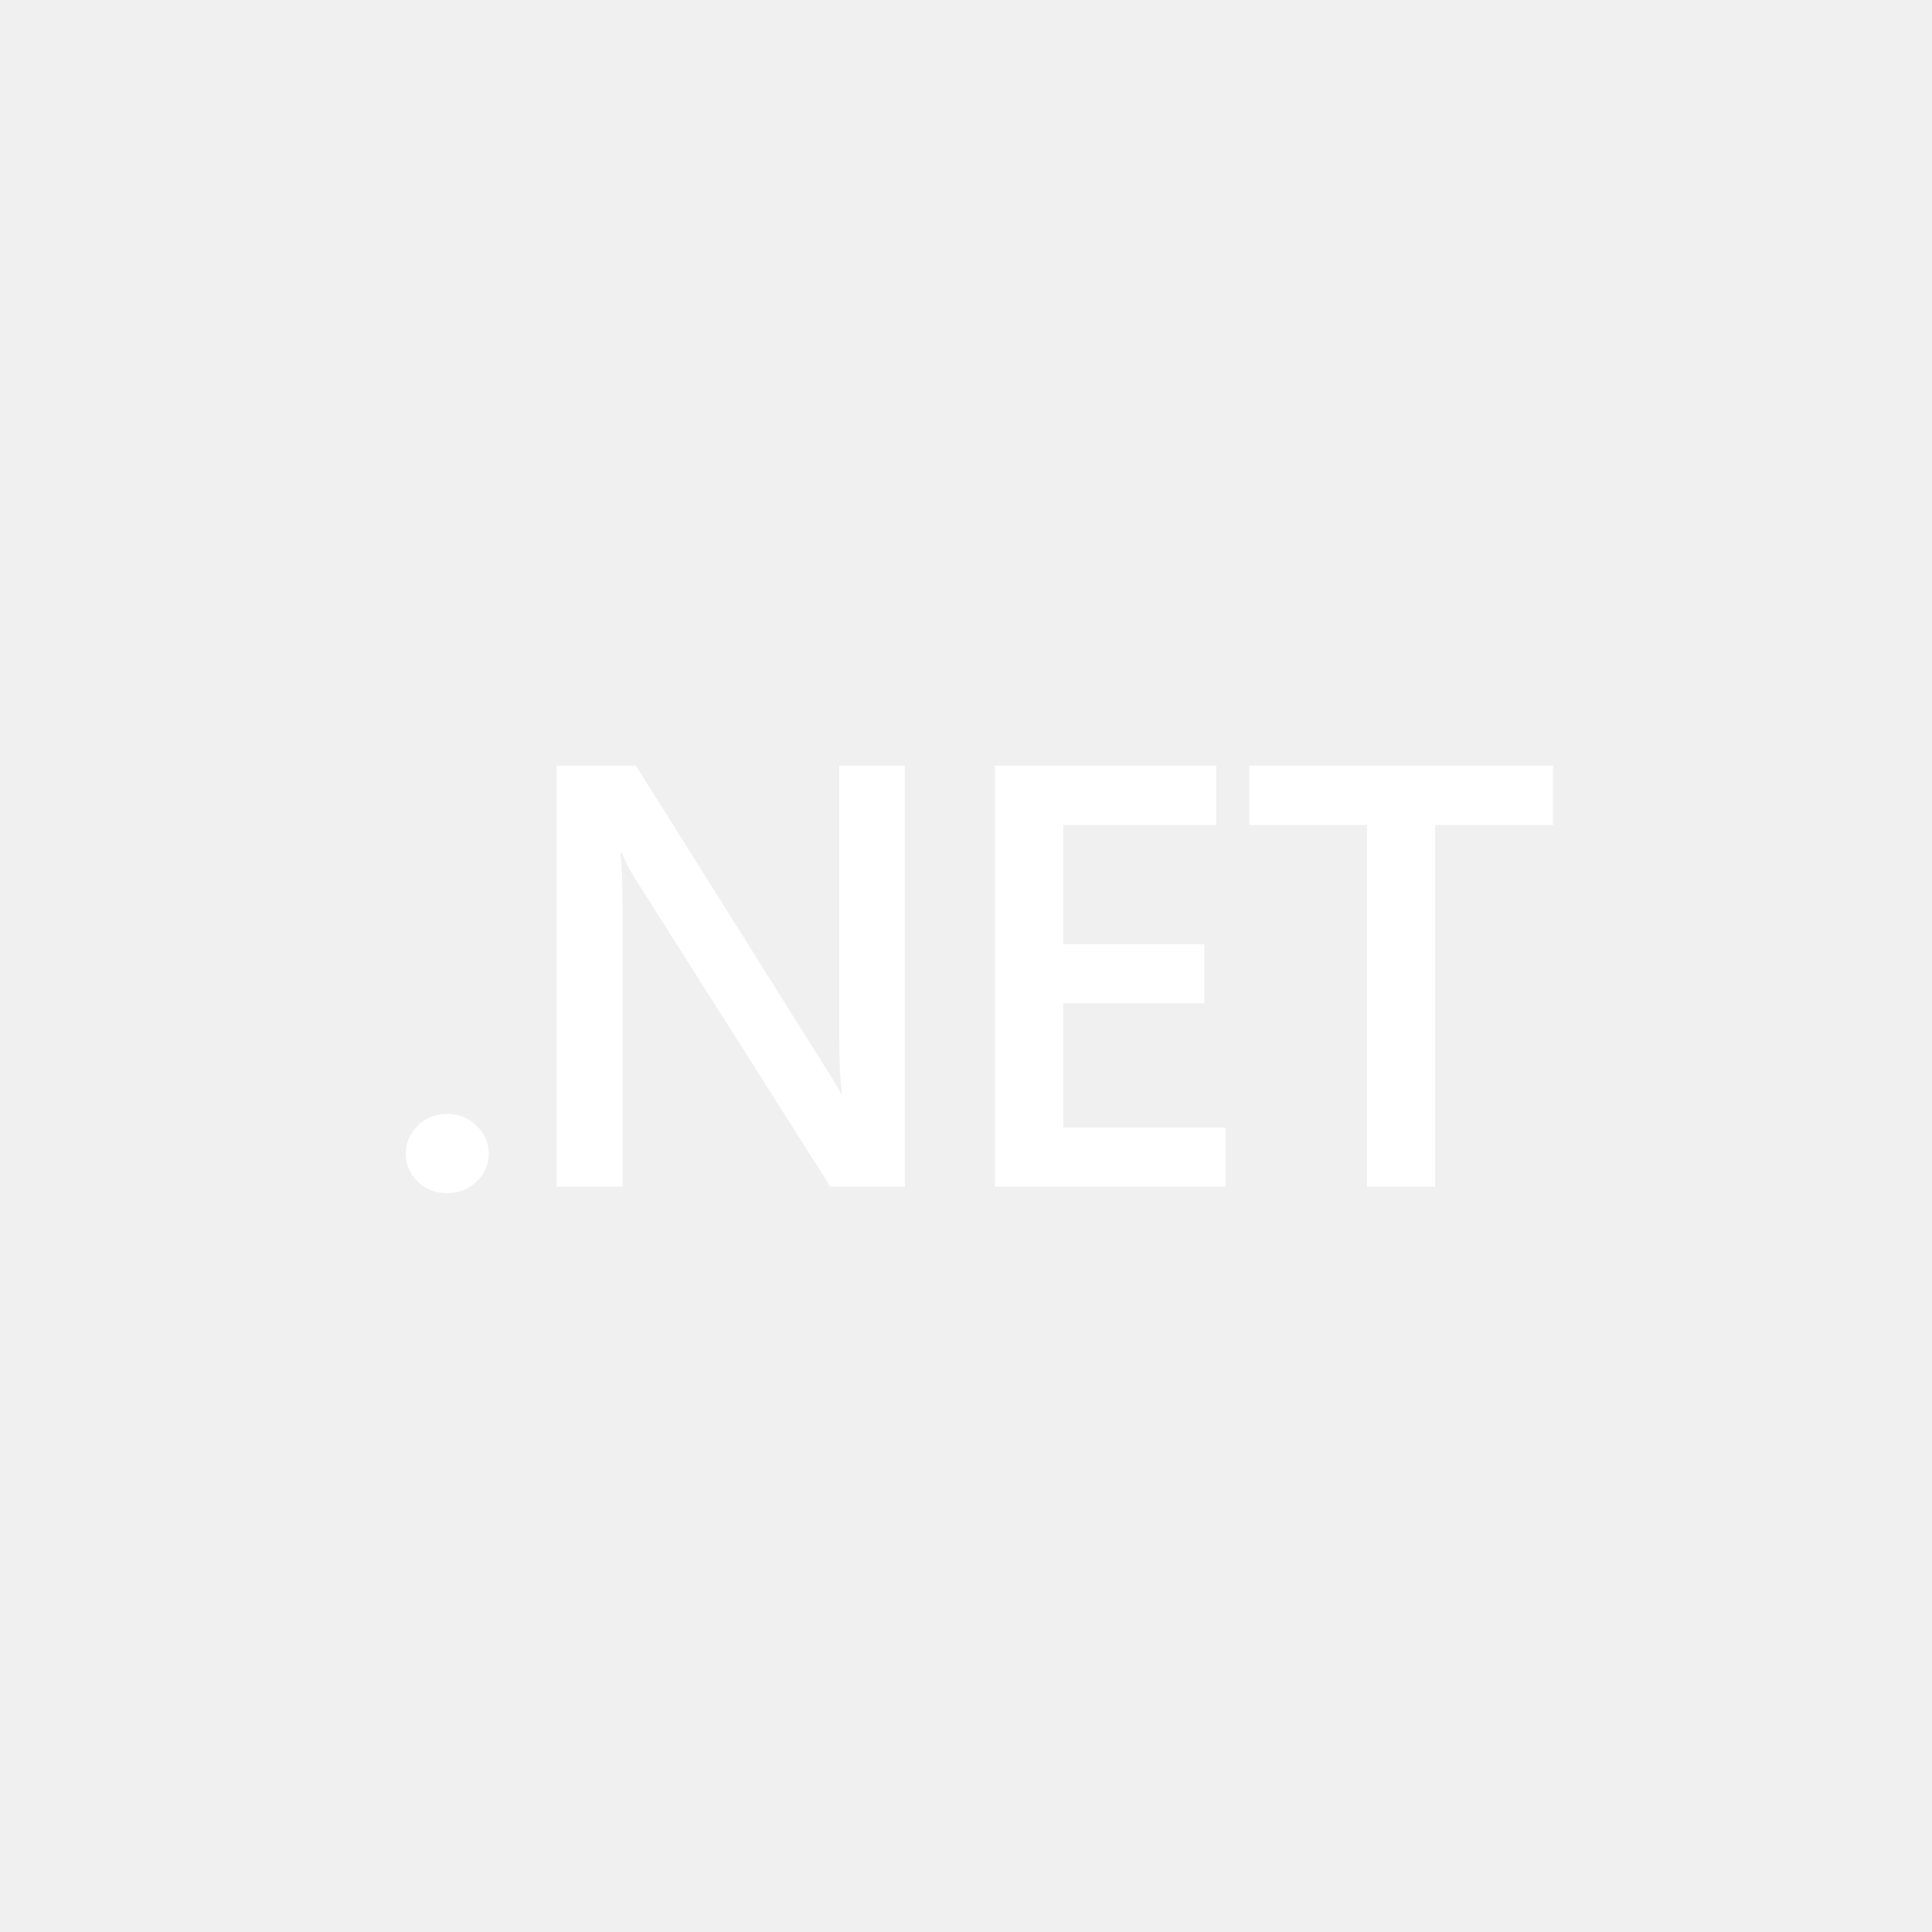
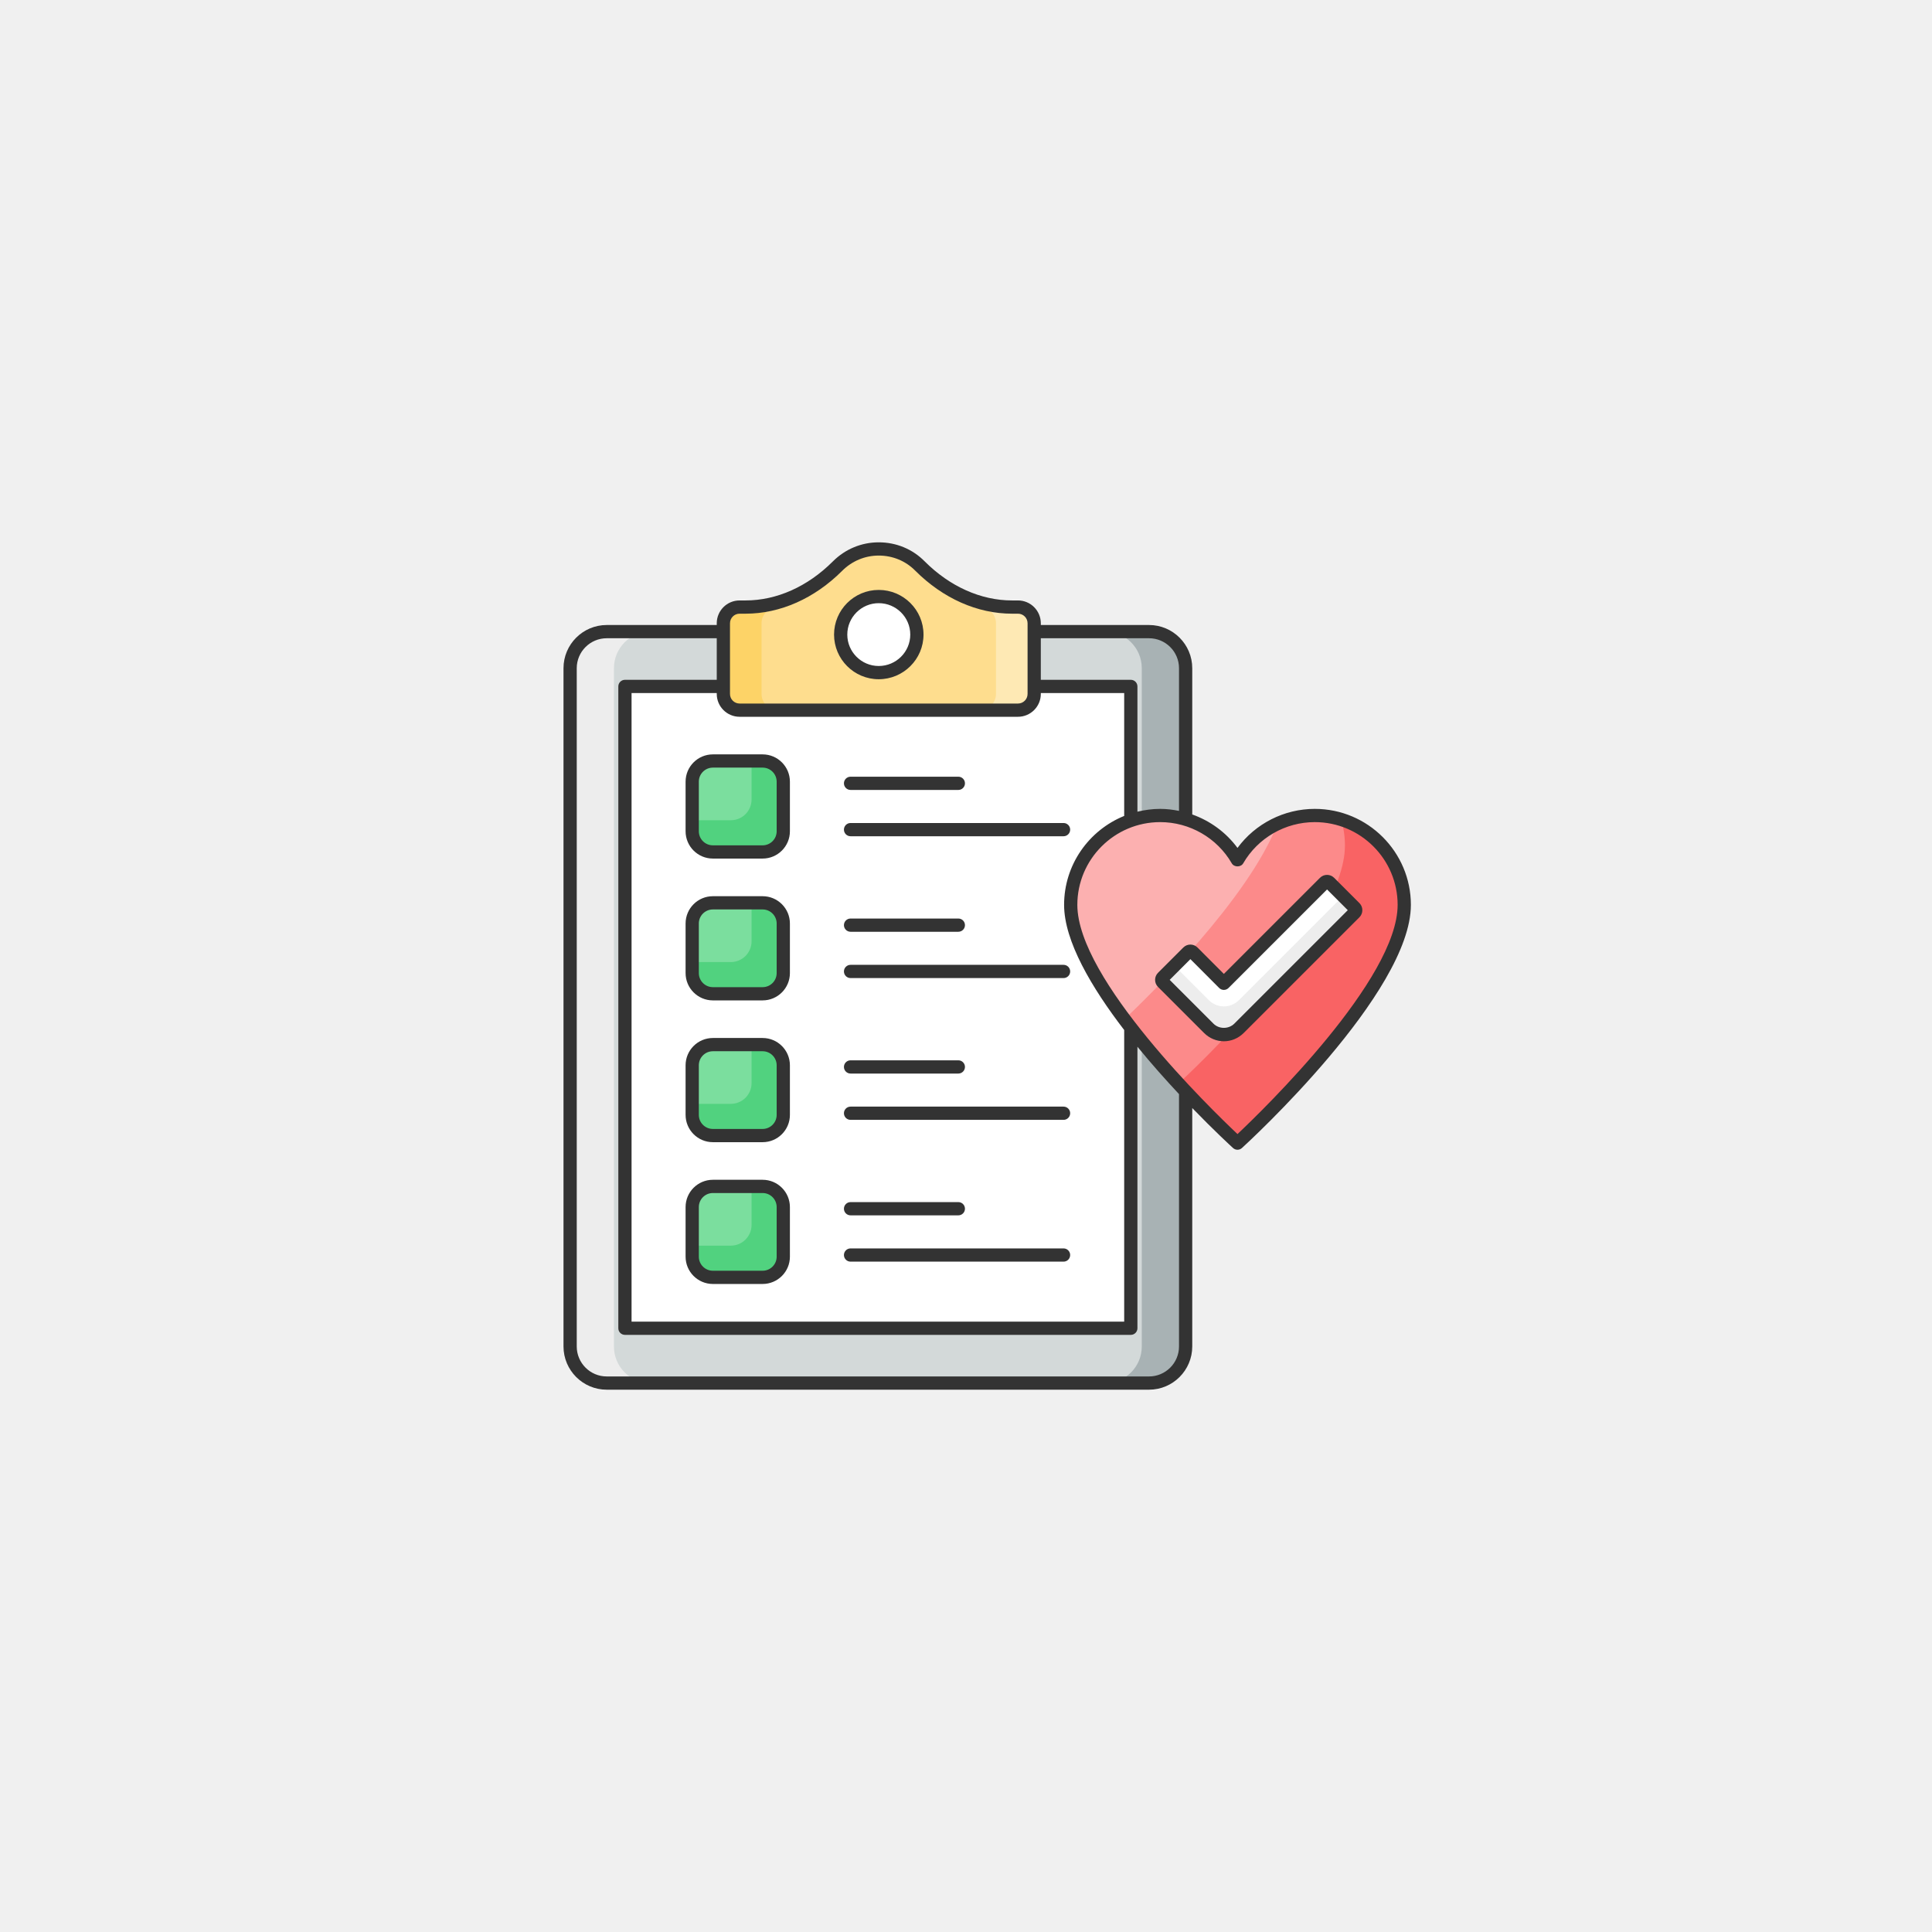
- <svg xmlns="http://www.w3.org/2000/svg" width="456" height="456" viewBox="0 0 456 456" version="1.1" xml:space="preserve" style="fill-rule:evenodd;clip-rule:evenodd;stroke-linejoin:round;stroke-miterlimit:2;">
-   <path d="m 105.5,281.609 c -2.703,0 -5.001,-0.9 -6.893,-2.702 -1.892,-1.848 -2.838,-4.042 -2.838,-6.582 0,-2.587 0.946,-4.804 2.838,-6.652 1.892,-1.848 4.19,-2.772 6.893,-2.772 2.748,0 5.068,0.924 6.96,2.772 1.937,1.848 2.906,4.064 2.906,6.652 0,2.54 -0.968,4.734 -2.906,6.582 -1.892,1.802 -4.212,2.702 -6.96,2.702 z" style="fill:#ffffff;fill-rule:nonzero;stroke-width:0.838" />
-   <path d="M 213.561,280.084 H 195.99 L 149.7,207.054 c -1.171,-1.848 -2.14,-3.765 -2.906,-5.751 h -0.406 c 0.361,2.125 0.541,6.675 0.541,13.65 v 65.132 h -15.543 v -99.36 h 18.719 l 44.737,71.298 c 1.892,2.957 3.109,4.989 3.649,6.098 h 0.27 c -0.45,-2.632 -0.676,-7.09 -0.676,-13.373 v -64.023 h 15.476 z" style="fill:#ffffff;fill-rule:nonzero;stroke-width:0.838" />
-   <path d="m 289.251,280.084 h -54.401 v -99.36 h 52.238 v 13.997 h -36.154 v 28.131 h 33.316 v 13.927 h -33.316 v 29.378 h 38.316 z" style="fill:#ffffff;fill-rule:nonzero;stroke-width:0.838" />
-   <path d="M 366.565,194.721 H 338.722 v 85.363 h -16.084 v -85.363 h -27.775 v -13.997 h 71.701 z" style="fill:#ffffff;fill-rule:nonzero;stroke-width:0.838" />
+ <svg xmlns="http://www.w3.org/2000/svg" width="100%" height="100%" viewBox="0 0 456 456" version="1.1" xml:space="preserve" style="fill-rule:evenodd;clip-rule:evenodd;stroke-linejoin:round;stroke-miterlimit:2">
+   <g transform="matrix(.39063 0 0 .39063 133 128)">
+     <g id="_x30_18_Wishlist">
+       <path d="M375.902 76.077v409.802c0 12.239-9.876 22.115-22.115 22.115H26.116c-12.239 0-22.115-9.875-22.115-22.115V76.077c0-12.239 9.876-22.115 22.115-22.115h327.671c12.239 0 22.115 9.875 22.115 22.115Z" style="fill:#d3d9d9;fill-rule:nonzero" />
+       <path d="M52.591 508.025h-26.5c-12.193 0-22.11-9.917-22.11-22.11V76.059c0-12.193 9.917-22.111 22.11-22.111h26.5c-12.275 0-22.112 9.917-22.112 22.111v409.855c-.001 12.194 9.837 22.111 22.112 22.111Z" style="fill:#ededed;fill-rule:nonzero" />
+       <path d="M375.902 76.06v409.855c0 12.193-9.917 22.11-22.11 22.11h-26.5c12.275 0 22.112-9.917 22.112-22.11V76.06c0-12.193-9.838-22.111-22.112-22.111h26.5c12.193 0 22.11 9.917 22.11 22.111Z" style="fill:#a8b2b4;fill-rule:nonzero" />
+       <path style="fill:#fff" d="M37.124 87.081h305.653v387.792H37.124z" />
+       <path d="M284.403 48.911v42.71c0 5.402-4.389 9.792-9.791 9.792H106.388c-5.402 0-9.792-4.389-9.792-9.792v-42.71c0-5.402 4.389-9.791 9.792-9.791h3.63c21.186 0 40.6-9.792 55.54-24.731 6.415-6.415 15.193-10.382 24.901-10.382 9.79 0 18.569 3.883 24.9 10.298 15.025 15.024 34.439 24.816 55.624 24.816h3.63c5.401-.001 9.79 4.387 9.79 9.79Z" style="fill:#fedd8e;fill-rule:nonzero" />
+       <path d="M129.408 39.154h1.582v-3.339c-6.73 2.113-13.753 3.339-21.011 3.339h-3.576c-5.446 0-9.836 4.39-9.836 9.755v42.676a9.818 9.818 0 0 0 9.836 9.836h23.005c-5.364 0-9.754-4.39-9.754-9.836V48.909c-.001-5.365 4.389-9.755 9.754-9.755Z" style="fill:#fdd367;fill-rule:nonzero" />
+       <path d="M251.562 39.154h-1.582v-3.339c6.73 2.113 13.753 3.339 21.011 3.339h3.576c5.446 0 9.836 4.39 9.836 9.755v42.676a9.818 9.818 0 0 1-9.836 9.836h-23.005c5.364 0 9.754-4.39 9.754-9.836V48.909c0-5.365-4.389-9.755-9.754-9.755Z" style="fill:#fee9b4;fill-rule:nonzero" />
+       <path d="M213.523 55.747c0 12.687-10.291 22.979-23.066 22.979-12.688 0-22.98-10.292-22.98-22.979s10.292-22.979 22.98-22.979c12.775.001 23.066 10.292 23.066 22.979Z" style="fill:#fff;fill-rule:nonzero" />
+       <path d="M190.456 82.728c-14.879 0-26.982-12.102-26.982-26.982 0-14.876 12.102-26.978 26.982-26.978 14.926 0 27.067 12.102 27.067 26.978.001 14.88-12.14 26.982-27.067 26.982Zm0-45.958c-10.465 0-18.981 8.512-18.981 18.977s8.516 18.981 18.981 18.981c10.512 0 19.067-8.516 19.067-18.981 0-10.465-8.554-18.977-19.067-18.977ZM302.137 434.631H173.445c-2.211 0-4-1.789-4-4 0-2.211 1.789-4 4-4h128.692c2.211 0 4 1.789 4 4 0 2.212-1.789 4-4 4ZM238.568 406.655h-65.124c-2.211 0-4-1.789-4-4 0-2.211 1.789-4 4-4h65.124c2.211 0 4 1.789 4 4 0 2.211-1.789 4-4 4Z" style="fill:#333;fill-rule:nonzero" />
+       <path d="M132.799 401.655v29.98c0 6.895-5.59 12.485-12.485 12.485H90.252c-6.895 0-12.485-5.59-12.485-12.485v-29.98c0-6.896 5.59-12.485 12.485-12.485h30.062c6.895-.001 12.485 5.589 12.485 12.485Z" style="fill:#7bde9e;fill-rule:nonzero" />
+       <path d="M132.821 401.628v29.995c0 6.909-5.608 12.518-12.519 12.518H90.226c-6.91 0-12.437-5.609-12.437-12.518v-6.666h23.331c6.908 0 12.517-5.609 12.517-12.518V389.19h6.666c6.91 0 12.518 5.608 12.518 12.438Z" style="fill:#51d27f;fill-rule:nonzero" />
+       <path d="M120.313 448.12h-30.06c-9.09 0-16.485-7.395-16.485-16.485v-29.982c0-9.09 7.395-16.485 16.485-16.485h30.06c9.09 0 16.485 7.395 16.485 16.485v29.982c0 9.09-7.395 16.485-16.485 16.485Zm-30.06-54.95c-4.68 0-8.485 3.805-8.485 8.485v29.982c0 4.68 3.805 8.485 8.485 8.485h30.06c4.68 0 8.485-3.805 8.485-8.485v-29.982c0-4.68-3.805-8.485-8.485-8.485h-30.06ZM302.137 348.961H173.445c-2.211 0-4-1.789-4-4 0-2.211 1.789-4 4-4h128.692c2.211 0 4 1.789 4 4 0 2.211-1.789 4-4 4ZM238.568 320.984h-65.124c-2.211 0-4-1.789-4-4 0-2.211 1.789-4 4-4h65.124c2.211 0 4 1.789 4 4 0 2.21-1.789 4-4 4Z" style="fill:#333;fill-rule:nonzero" />
+       <path d="M132.799 315.983v29.98c0 6.895-5.59 12.485-12.485 12.485H90.252c-6.895 0-12.485-5.59-12.485-12.485v-29.98c0-6.895 5.59-12.485 12.485-12.485h30.062c6.895 0 12.485 5.59 12.485 12.485Z" style="fill:#7bde9e;fill-rule:nonzero" />
+       <path d="M132.821 315.956v29.995c0 6.909-5.608 12.518-12.519 12.518H90.226c-6.91 0-12.437-5.609-12.437-12.518v-6.666h23.331c6.908 0 12.517-5.609 12.517-12.518v-23.249h6.666c6.91.001 12.518 5.61 12.518 12.438Z" style="fill:#51d27f;fill-rule:nonzero" />
+       <path d="M120.313 362.45h-30.06c-9.09 0-16.485-7.395-16.485-16.485v-29.982c0-9.09 7.395-16.485 16.485-16.485h30.06c9.09 0 16.485 7.395 16.485 16.485v29.982c0 9.09-7.395 16.485-16.485 16.485Zm-30.06-54.951c-4.68 0-8.485 3.805-8.485 8.485v29.982c0 4.68 3.805 8.485 8.485 8.485h30.06c4.68 0 8.485-3.805 8.485-8.485v-29.982c0-4.68-3.805-8.485-8.485-8.485h-30.06ZM302.137 263.29H173.445c-2.211 0-4-1.789-4-4 0-2.211 1.789-4 4-4h128.692c2.211 0 4 1.789 4 4 0 2.211-1.789 4-4 4ZM238.568 235.312h-65.124c-2.211 0-4-1.789-4-4 0-2.211 1.789-4 4-4h65.124c2.211 0 4 1.789 4 4 0 2.211-1.789 4-4 4Z" style="fill:#333;fill-rule:nonzero" />
+       <path d="M132.799 230.311v29.98c0 6.895-5.59 12.485-12.485 12.485H90.252c-6.895 0-12.485-5.59-12.485-12.485v-29.98c0-6.895 5.59-12.485 12.485-12.485h30.062c6.895 0 12.485 5.59 12.485 12.485Z" style="fill:#7bde9e;fill-rule:nonzero" />
+       <path d="M132.821 230.284v29.995c0 6.909-5.608 12.518-12.519 12.518H90.226c-6.91 0-12.437-5.609-12.437-12.518v-6.666h23.331c6.908 0 12.517-5.609 12.517-12.518v-23.249h6.666c6.91.001 12.518 5.61 12.518 12.438Z" style="fill:#51d27f;fill-rule:nonzero" />
+       <path d="M120.313 276.779h-30.06c-9.09 0-16.485-7.399-16.485-16.489v-29.978c0-9.09 7.395-16.485 16.485-16.485h30.06c9.09 0 16.485 7.395 16.485 16.485v29.978c0 9.09-7.395 16.489-16.485 16.489Zm-30.06-54.952c-4.68 0-8.485 3.805-8.485 8.485v29.978c0 4.68 3.805 8.489 8.485 8.489h30.06c4.68 0 8.485-3.809 8.485-8.489v-29.978c0-4.68-3.805-8.485-8.485-8.485h-30.06ZM302.137 177.599H173.445c-2.211 0-4-1.789-4-4 0-2.211 1.789-4 4-4h128.692c2.211 0 4 1.789 4 4 0 2.211-1.789 4-4 4ZM238.568 149.618h-65.124c-2.211 0-4-1.789-4-4 0-2.211 1.789-4 4-4h65.124c2.211 0 4 1.789 4 4 0 2.211-1.789 4-4 4Z" style="fill:#333;fill-rule:nonzero" />
+       <path d="M132.799 144.618v29.98c0 6.895-5.59 12.485-12.485 12.485H90.252c-6.895 0-12.485-5.59-12.485-12.485v-29.98c0-6.895 5.59-12.485 12.485-12.485h30.062c6.895 0 12.485 5.59 12.485 12.485Z" style="fill:#7bde9e;fill-rule:nonzero" />
+       <path d="M132.821 144.591v29.995c0 6.909-5.608 12.518-12.519 12.518H90.226c-6.91 0-12.437-5.609-12.437-12.518v-6.666h23.331c6.908 0 12.517-5.609 12.517-12.518v-23.249h6.666c6.91.001 12.518 5.61 12.518 12.438Z" style="fill:#51d27f;fill-rule:nonzero" />
+       <path d="M120.313 191.084h-30.06c-9.09 0-16.485-7.395-16.485-16.485v-29.982c0-9.09 7.395-16.485 16.485-16.485h30.06c9.09 0 16.485 7.395 16.485 16.485v29.982c0 9.09-7.395 16.485-16.485 16.485Zm-30.06-54.951c-4.68 0-8.485 3.805-8.485 8.485V174.6c0 4.68 3.805 8.485 8.485 8.485h30.06c4.68 0 8.485-3.805 8.485-8.485v-29.982c0-4.68-3.805-8.485-8.485-8.485h-30.06Z" style="fill:#333;fill-rule:nonzero" />
+       <path d="M508 219.049c0 51.966-100.765 143.969-100.765 143.969s-100.767-92.003-100.767-143.969c0-29.792 24.198-53.989 54.056-53.989a53.93 53.93 0 0 1 46.711 26.893 53.924 53.924 0 0 1 46.709-26.893c29.858 0 54.056 24.197 54.056 53.989Z" style="fill:#fc8a8a;fill-rule:nonzero" />
+       <path d="M431.412 170.04c-17.684 45.617-77.652 104.091-92.516 118.144-17.939-24.005-32.418-49.462-32.418-69.152 0-29.771 24.175-53.989 54.031-53.989 19.905 0 37.416 10.806 46.727 26.909 5.553-9.61 14.01-17.341 24.176-21.912Z" style="fill:#fcb0b0;fill-rule:nonzero" />
+       <path d="M507.995 219.032c0 51.981-100.759 143.984-100.759 143.984s-16.274-14.864-35.707-35.964c4.015-3.673 100.631-92.943 100.631-143.856 0-5.51-.812-10.806-2.349-15.803 22.082 6.791 38.184 27.378 38.184 51.639Z" style="fill:#f96364;fill-rule:nonzero" />
+       <path d="M453.943 161.06c-18.524 0-35.896 8.903-46.709 23.595-6.903-9.379-16.491-16.363-27.333-20.214V76.076c0-14.399-11.715-26.114-26.114-26.114h-65.385v-1.051c0-7.602-6.188-13.79-13.79-13.79h-3.629c-18.798 0-37.548-8.399-52.775-23.626C210.895 4.085 201.039.006 190.461.006c-10.438 0-20.286 4.106-27.732 11.555-15.192 15.192-33.911 23.56-52.709 23.56h-3.633c-7.602 0-13.79 6.188-13.79 13.79v1.051H26.118C11.716 49.962 0 61.677 0 76.076v409.801c0 14.403 11.715 26.118 26.118 26.118h327.669c14.399 0 26.114-11.715 26.114-26.118V341.815c13.315 13.753 23.364 22.991 24.638 24.155a3.98 3.98 0 0 0 2.695 1.047c.965 0 1.934-.348 2.695-1.047C414.098 362.165 512 272.169 512 219.05c0-31.978-26.044-57.99-58.057-57.99ZM353.787 57.962c9.989 0 18.114 8.125 18.114 18.114v86.204c-3.716-.747-7.509-1.221-11.375-1.221-4.743 0-9.33.634-13.747 1.711V87.08c0-2.211-1.789-4-4-4h-54.377V57.962h65.385Zm-253.189-9.051a5.796 5.796 0 0 1 5.789-5.789h3.633c20.934 0 41.662-9.2 58.365-25.903 5.938-5.942 13.778-9.211 22.075-9.211 8.422 0 16.255 3.234 22.071 9.125 16.758 16.758 37.517 25.989 58.451 25.989h3.629a5.796 5.796 0 0 1 5.789 5.789V91.62a5.798 5.798 0 0 1-5.789 5.793H106.386a5.797 5.797 0 0 1-5.789-5.793V48.911h.001Zm5.789 56.502h168.225c7.602 0 13.79-6.188 13.79-13.794v-.539h50.377v74.239c-21.262 8.618-36.31 29.436-36.31 53.731 0 21.83 16.542 49.883 36.31 75.627v176.195H41.124V91.08h51.475v.539c-.002 7.606 6.186 13.794 13.788 13.794Zm265.514 380.464c0 9.989-8.125 18.118-18.114 18.118H26.118C16.129 503.995 8 495.866 8 485.877V76.076c0-9.989 8.129-18.114 18.118-18.114h66.479V83.08H37.122c-2.211 0-4 1.789-4 4v387.792c0 2.211 1.789 4 4 4h305.656c2.211 0 4-1.789 4-4V304.776c8.443 10.343 17.119 20.073 25.122 28.627v152.473h.001v.001Zm35.333-128.333c-15.926-15.028-96.765-93.543-96.765-138.494 0-27.563 22.454-49.99 50.057-49.99 17.809 0 34.376 9.539 43.244 24.891 1.43 2.477 5.5 2.477 6.93 0 8.867-15.352 25.435-24.891 43.244-24.891 27.603 0 50.057 22.427 50.057 49.99-.001 44.951-80.84 123.466-96.767 138.494Z" style="fill:#333;fill-rule:nonzero" />
+       <path d="m478.095 223.702-69.992 69.992c-2.534 2.497-5.802 3.782-9.107 3.782a12.862 12.862 0 0 1-9.07-3.782l-27.872-27.872a2.039 2.039 0 0 1 0-2.901l15.277-15.276a2.039 2.039 0 0 1 2.901 0l18.764 18.802 60.922-60.921c.771-.771 2.093-.771 2.864 0l15.313 15.313c.771.77.771 2.092 0 2.863Z" style="fill:#fff;fill-rule:nonzero" />
+       <path d="m478.096 223.687-70.005 70.006c-2.52 2.477-5.809 3.802-9.098 3.802-3.246 0-6.578-1.324-9.055-3.802l-27.891-27.891a1.986 1.986 0 0 1 0-2.862l7.09-7.09 20.802 20.801a12.885 12.885 0 0 0 9.055 3.759c3.289 0 6.578-1.281 9.098-3.759l62.916-62.916 7.09 7.09c.767.769.767 2.094-.002 2.862Z" style="fill:#ededed;fill-rule:nonzero" />
+       <path d="M398.996 301.475c-4.414 0-8.75-1.805-11.899-4.953l-27.872-27.872a6.009 6.009 0 0 1-1.777-4.285c0-1.613.637-3.133 1.785-4.277l15.27-15.27a6.06 6.06 0 0 1 8.559 0L399 260.787l58.088-58.088a6.03 6.03 0 0 1 8.524 0l15.313 15.313a5.975 5.975 0 0 1 1.75 4.258 5.977 5.977 0 0 1-1.75 4.262l-69.995 69.991c-3.246 3.202-7.477 4.952-11.934 4.952Zm-32.736-37.103 26.493 26.493c3.34 3.336 9.125 3.348 12.54-.02l68.577-68.577-12.52-12.52-59.526 59.526a3.998 3.998 0 0 1-2.828 1.172h-.004a3.99 3.99 0 0 1-2.828-1.176l-17.383-17.419-12.521 12.521Zm-1.375 1.375-.004.004c.004 0 .004-.004.004-.004Zm113.211-42.044h.039-.039Z" style="fill:#333;fill-rule:nonzero" />
+     </g>
+   </g>
</svg>
